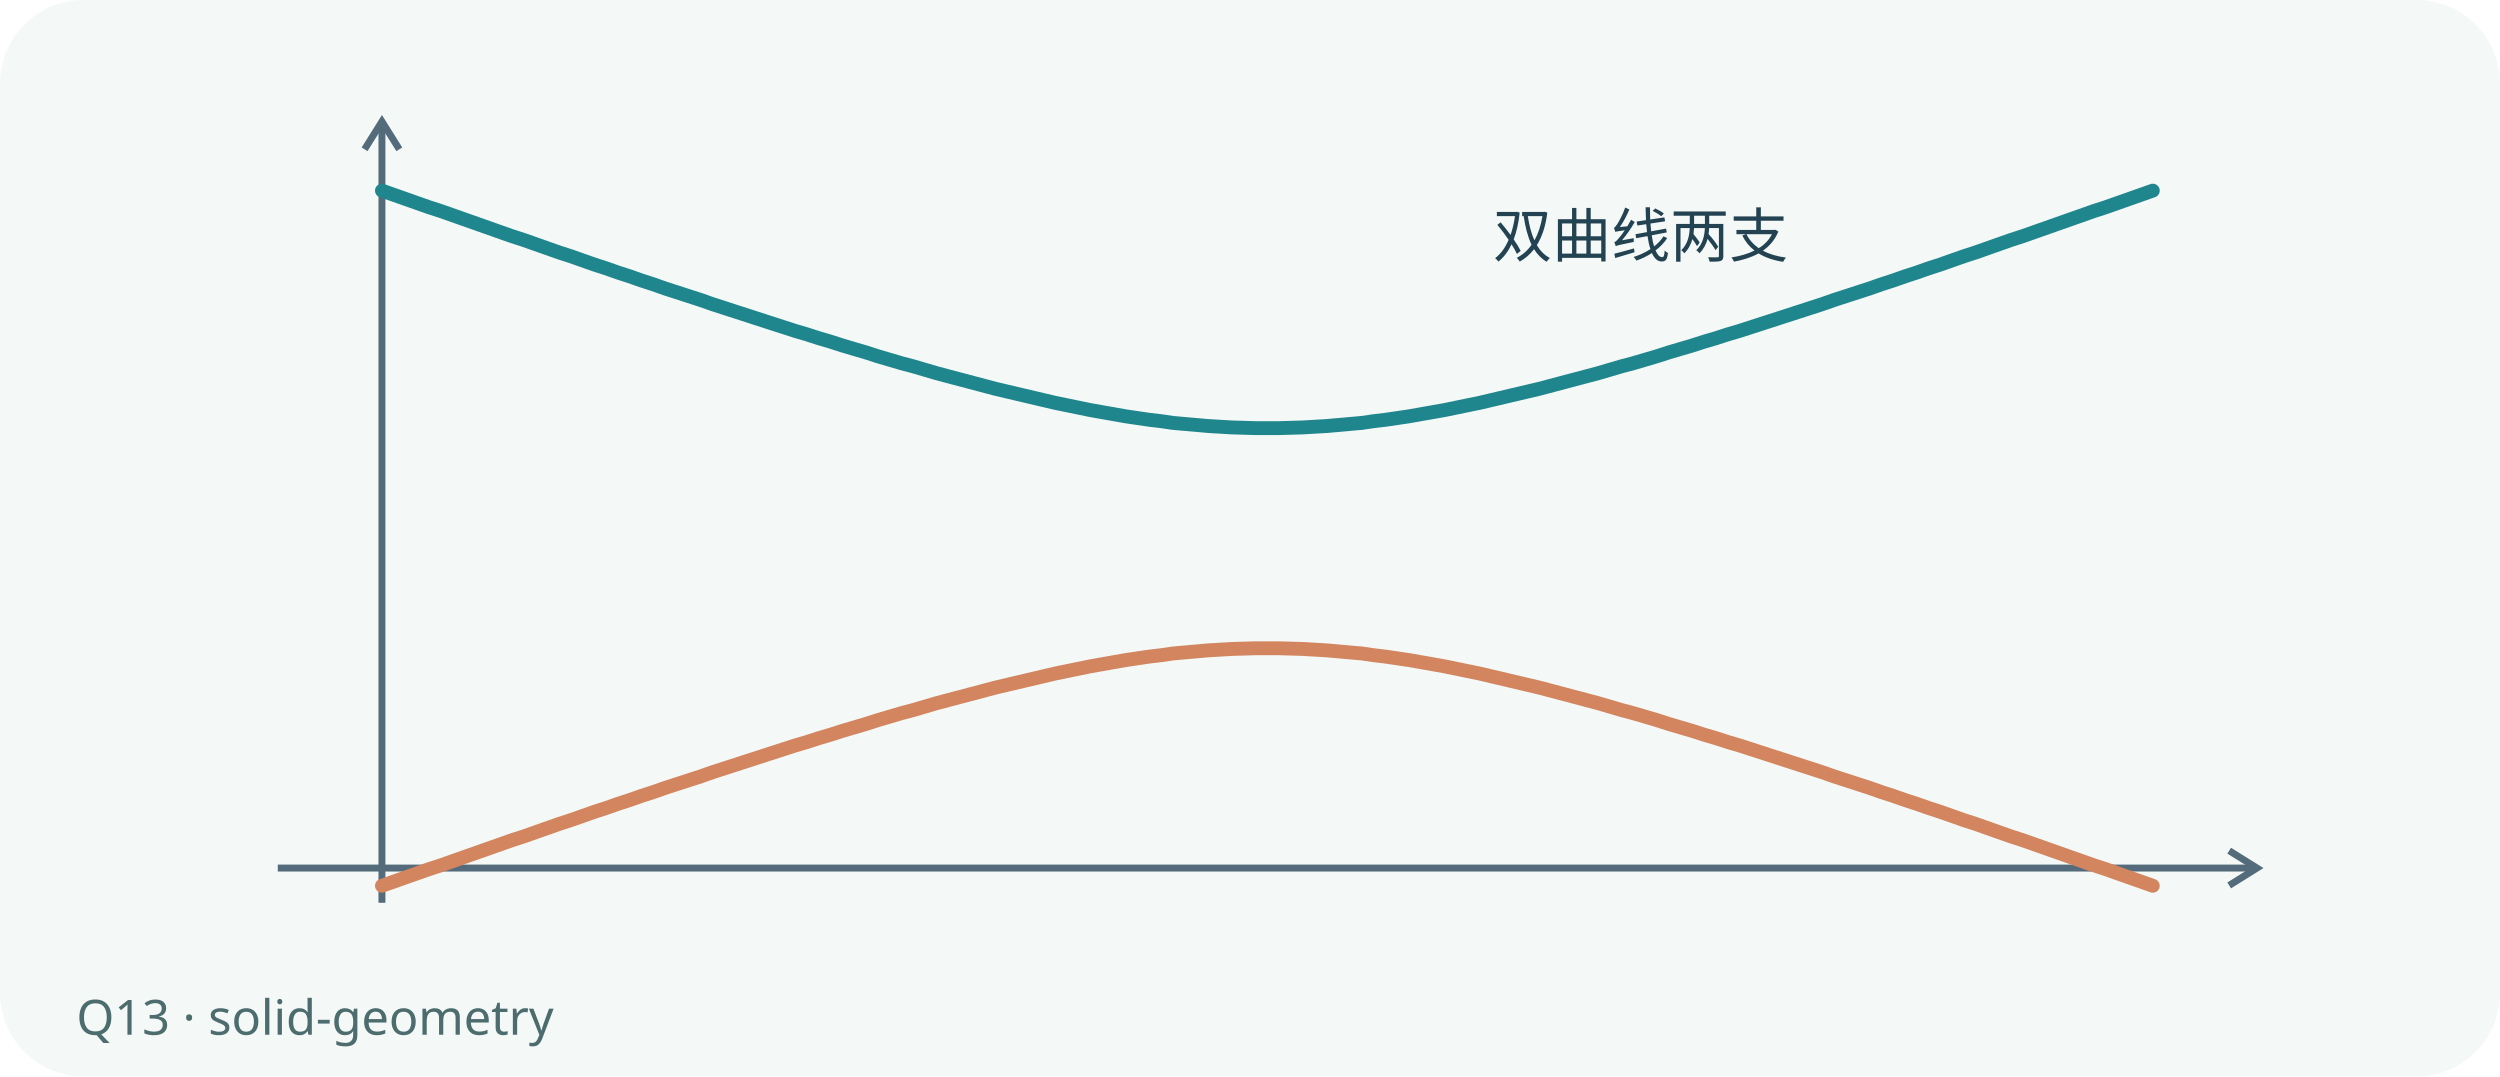
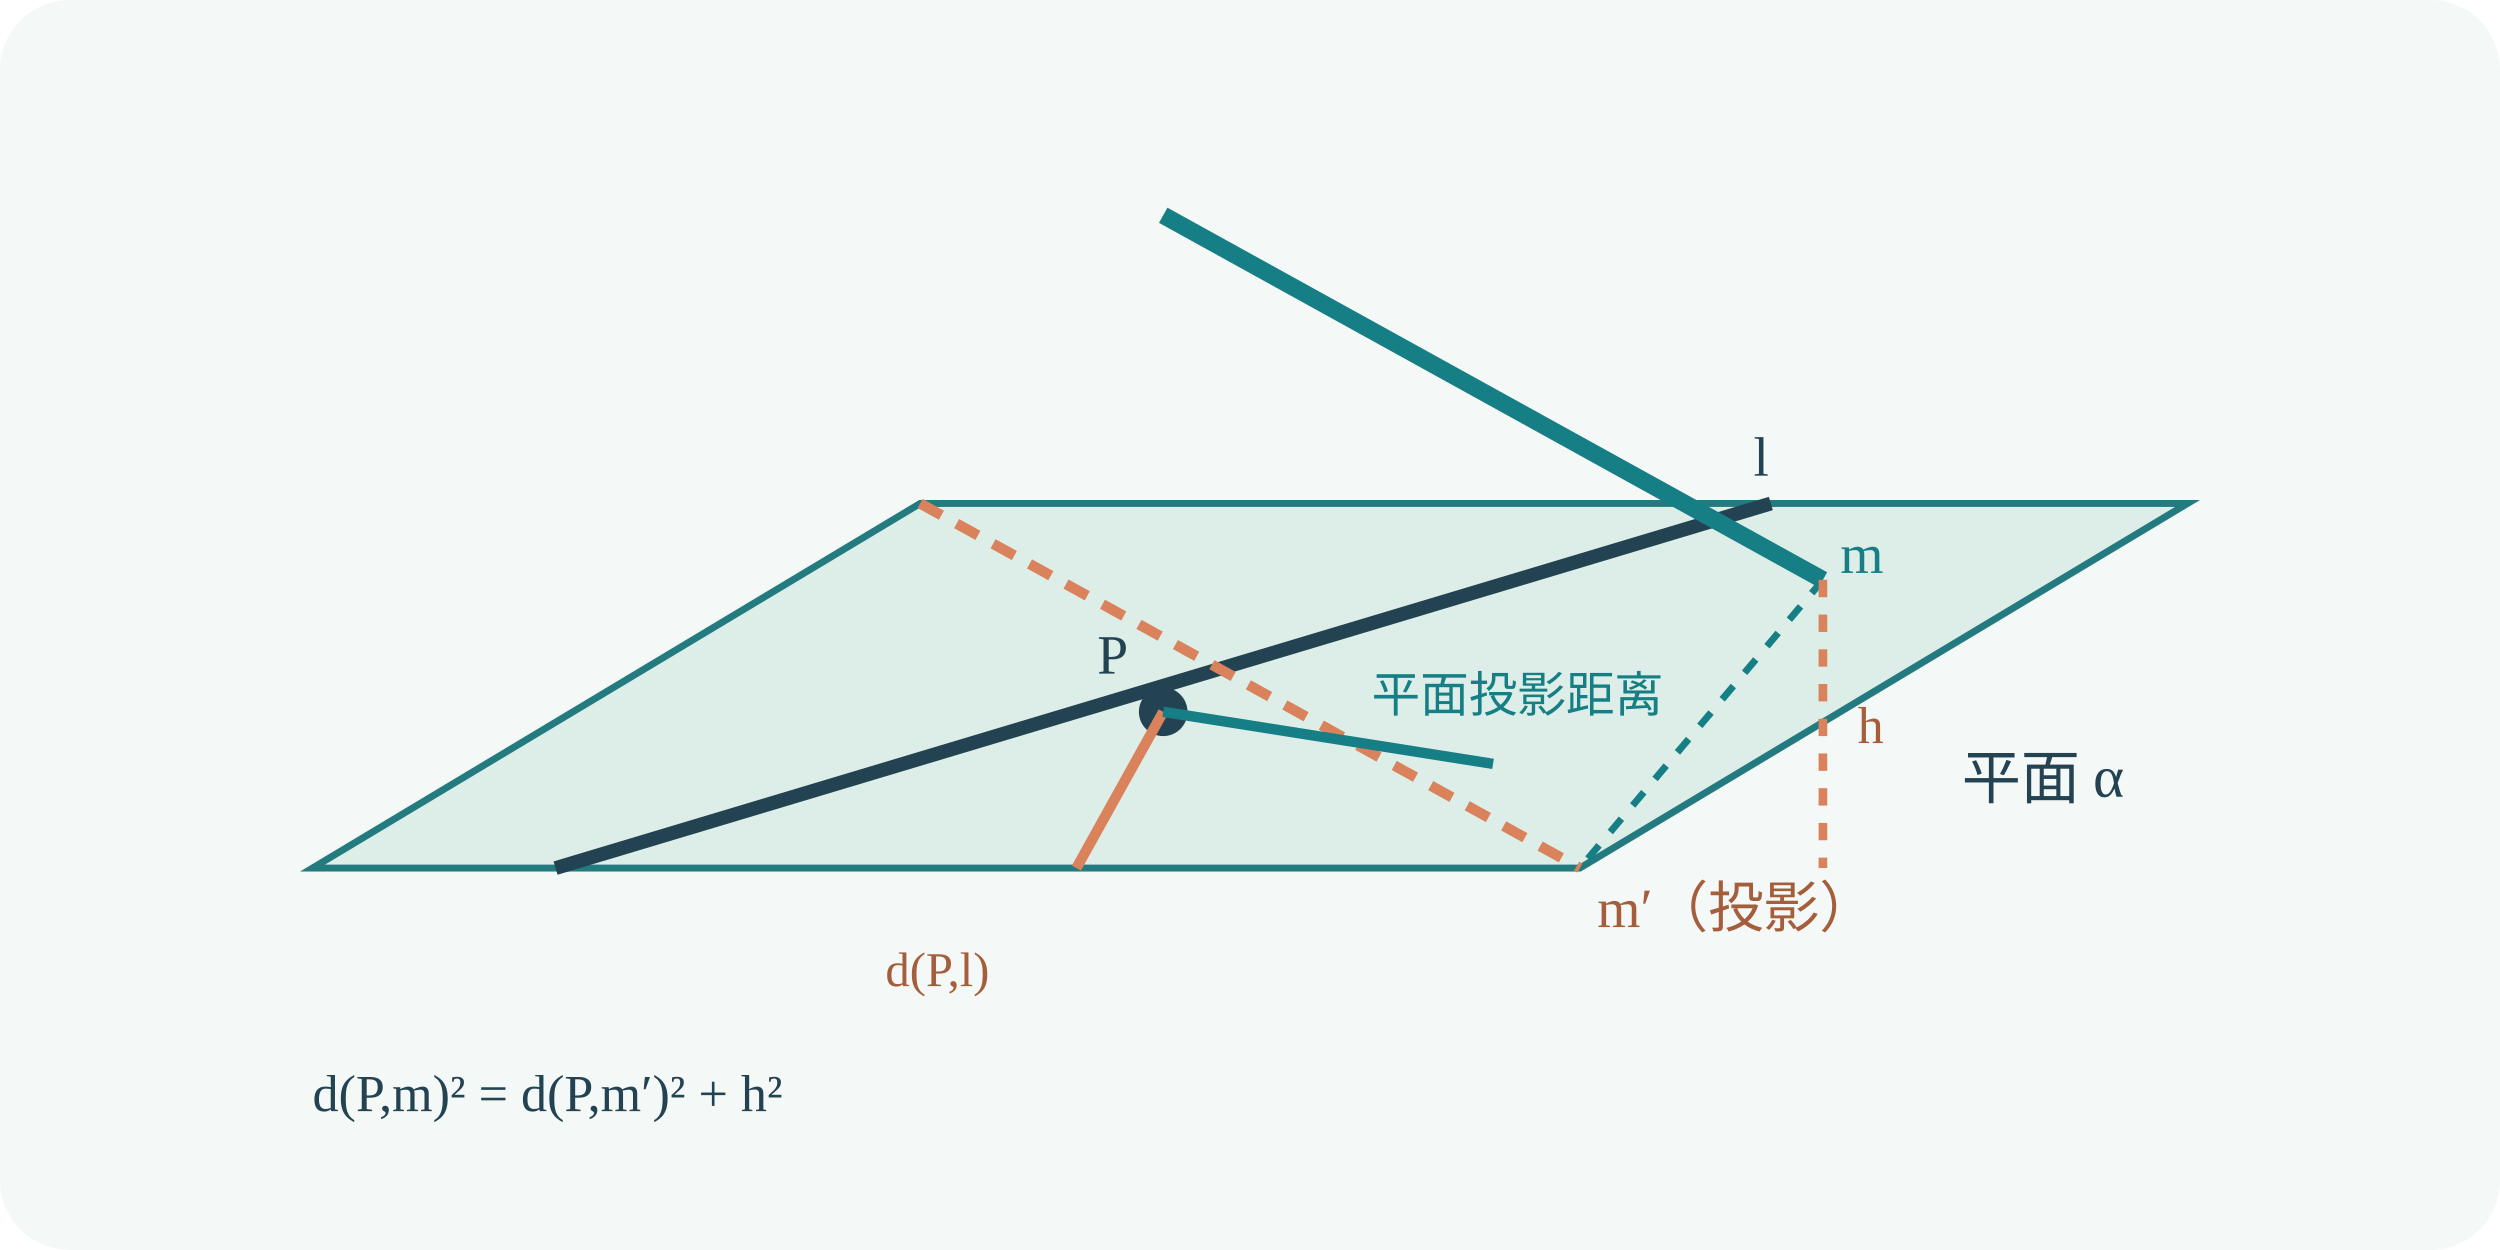
- <svg xmlns="http://www.w3.org/2000/svg" viewBox="0 0 720 310" role="img" aria-label="平面内直线距离与空间斜线距离相等形成双曲线两支">
-   <rect x="0" y="0" width="720" height="310" rx="24" fill="#f4f9f7" />
-   <path d="M80 250H650M110 260V35" stroke="#536b7b" stroke-width="2" />
-   <path d="m642 245 8 5-8 5 M105 43l5-8 5 8" fill="none" stroke="#536b7b" stroke-width="2" />
-   <path d="M110.0 54.9L113.4 56.1L116.8 57.3L120.2 58.5L123.6 59.7L127.0 60.8L130.4 62.0L133.8 63.2L137.2 64.4L140.6 65.6L144.0 66.8L147.4 68.0L150.8 69.1L154.2 70.3L157.6 71.5L161.0 72.7L164.4 73.8L167.8 75.0L171.2 76.2L174.6 77.3L178.0 78.5L181.4 79.6L184.8 80.8L188.2 81.9L191.6 83.1L195.0 84.2L198.4 85.3L201.8 86.4L205.2 87.6L208.6 88.7L212.0 89.8L215.4 90.9L218.8 92.0L222.2 93.1L225.6 94.2L229.0 95.3L232.4 96.3L235.8 97.4L239.2 98.4L242.6 99.5L246.0 100.5L249.4 101.5L252.8 102.6L256.2 103.6L259.6 104.6L263.0 105.5L266.4 106.5L269.8 107.5L273.2 108.4L276.6 109.3L280.0 110.2L283.4 111.1L286.8 112.0L290.2 112.8L293.6 113.6L297.0 114.4L300.4 115.2L303.8 116.0L307.2 116.7L310.6 117.4L314.0 118.1L317.4 118.7L320.8 119.3L324.2 119.9L327.6 120.4L331.0 120.9L334.4 121.3L337.8 121.8L341.2 122.1L344.6 122.4L348.0 122.7L351.4 122.9L354.8 123.1L358.2 123.2L361.6 123.3L365.0 123.3L368.4 123.3L371.8 123.2L375.2 123.1L378.6 122.9L382.0 122.7L385.4 122.4L388.8 122.1L392.2 121.8L395.6 121.3L399.0 120.9L402.4 120.4L405.8 119.9L409.2 119.3L412.6 118.7L416.0 118.1L419.4 117.4L422.8 116.7L426.2 116.0L429.6 115.2L433.0 114.4L436.4 113.6L439.8 112.8L443.2 112.0L446.6 111.1L450.0 110.2L453.4 109.3L456.8 108.4L460.2 107.5L463.6 106.5L467.0 105.5L470.4 104.6L473.8 103.6L477.2 102.6L480.6 101.5L484.0 100.5L487.4 99.5L490.8 98.4L494.2 97.4L497.6 96.3L501.0 95.3L504.4 94.2L507.8 93.1L511.2 92.0L514.6 90.9L518.0 89.8L521.4 88.7L524.8 87.6L528.2 86.4L531.6 85.3L535.0 84.2L538.4 83.1L541.8 81.9L545.2 80.8L548.6 79.6L552.0 78.5L555.4 77.3L558.8 76.2L562.2 75.0L565.6 73.8L569.0 72.7L572.4 71.5L575.8 70.3L579.2 69.1L582.6 68.0L586.0 66.8L589.4 65.6L592.8 64.4L596.2 63.2L599.6 62.0L603.0 60.8L606.4 59.7L609.8 58.5L613.2 57.3L616.6 56.1L620.0 54.9" fill="none" stroke="#1f868d" stroke-width="4" stroke-linecap="round" />
-   <path d="M110.0 255.1L113.4 253.9L116.8 252.7L120.2 251.5L123.6 250.3L127.0 249.2L130.4 248.0L133.8 246.8L137.2 245.6L140.6 244.4L144.0 243.2L147.4 242.0L150.8 240.9L154.2 239.7L157.6 238.5L161.0 237.3L164.4 236.2L167.8 235.0L171.2 233.8L174.6 232.7L178.0 231.5L181.4 230.4L184.8 229.2L188.2 228.1L191.6 226.9L195.0 225.8L198.4 224.7L201.8 223.6L205.2 222.4L208.6 221.3L212.0 220.2L215.4 219.1L218.8 218.0L222.2 216.9L225.6 215.8L229.0 214.7L232.4 213.7L235.8 212.6L239.2 211.6L242.6 210.5L246.0 209.5L249.4 208.5L252.8 207.4L256.2 206.4L259.6 205.4L263.0 204.5L266.4 203.5L269.8 202.5L273.2 201.6L276.6 200.7L280.0 199.8L283.4 198.9L286.8 198.0L290.2 197.2L293.6 196.4L297.0 195.6L300.4 194.8L303.8 194.0L307.2 193.3L310.6 192.6L314.0 191.9L317.4 191.3L320.8 190.7L324.2 190.1L327.6 189.6L331.0 189.1L334.4 188.7L337.8 188.2L341.2 187.9L344.6 187.6L348.0 187.3L351.4 187.1L354.8 186.9L358.2 186.8L361.6 186.7L365.0 186.7L368.4 186.7L371.8 186.8L375.2 186.9L378.6 187.1L382.0 187.3L385.4 187.6L388.8 187.9L392.2 188.2L395.6 188.7L399.0 189.1L402.4 189.6L405.8 190.1L409.2 190.7L412.6 191.3L416.0 191.9L419.4 192.6L422.8 193.3L426.2 194.0L429.6 194.8L433.0 195.6L436.4 196.4L439.8 197.2L443.2 198.0L446.6 198.9L450.0 199.8L453.4 200.7L456.8 201.6L460.2 202.5L463.6 203.5L467.0 204.5L470.4 205.4L473.8 206.4L477.2 207.4L480.6 208.5L484.0 209.5L487.4 210.5L490.8 211.6L494.2 212.6L497.6 213.7L501.0 214.7L504.4 215.8L507.8 216.9L511.2 218.0L514.6 219.1L518.0 220.2L521.4 221.3L524.8 222.4L528.2 223.6L531.6 224.7L535.0 225.8L538.4 226.9L541.8 228.1L545.2 229.2L548.6 230.4L552.0 231.5L555.4 232.7L558.8 233.8L562.2 235.0L565.6 236.2L569.0 237.3L572.4 238.5L575.8 239.7L579.2 240.9L582.6 242.0L586.0 243.2L589.4 244.4L592.8 245.6L596.2 246.8L599.6 248.0L603.0 249.2L606.4 250.3L609.8 251.5L613.2 252.7L616.6 253.9L620.0 255.1" fill="none" stroke="#d3855f" stroke-width="4" stroke-linecap="round" />
-   <text x="430" y="74" fill="#234352" font-size="17" font-family="system-ui, sans-serif">双曲线两支</text>
-   <text x="22" y="298" fill="#4d6c6e" font-size="14" font-family="system-ui,sans-serif">Q13 · solid-geometry</text>
+ <svg xmlns="http://www.w3.org/2000/svg" viewBox="0 0 720 360" role="img" aria-labelledby="q13t q13d">
+   <rect width="720" height="360" rx="20" fill="#f4f9f7" />
+   <polygon points="90,250 455,250 630,145 265,145" fill="#dceee7" stroke="#237b80" stroke-width="2" />
+   <text x="565" y="230" fill="#234352" font-size="17">平面 α</text>
+   <path d="M160 250L510 145" stroke="#234352" stroke-width="4" />
+   <text x="505" y="137" fill="#234352" font-size="16">l</text>
+   <path d="M265 145L455 250" stroke="#d9825c" stroke-width="3" stroke-dasharray="7 5" />
+   <text x="460" y="267" fill="#a45e3c" font-size="16">m′（投影）</text>
+   <path d="M335 62L525 167" stroke="#167e85" stroke-width="5" />
+   <text x="530" y="165" fill="#167e85" font-size="16">m</text>
+   <path d="M525 167L455 250" stroke="#167e85" stroke-width="2" stroke-dasharray="5 5" />
+   <path d="M525 167L525 250" stroke="#d9825c" stroke-width="2.5" stroke-dasharray="5 5" />
+   <text x="535" y="214" fill="#a45e3c" font-size="15">h</text>
+   <circle cx="335" cy="205" r="7" fill="#234352" />
+   <text x="316" y="194" fill="#234352" font-size="16">P</text>
+   <path d="M335 205L310 250" stroke="#d9825c" stroke-width="3" />
+   <path d="M335 205L430 220" stroke="#167e85" stroke-width="3" />
+   <text x="255" y="284" fill="#a45e3c" font-size="14">d(P,l)</text>
+   <text x="395" y="205" fill="#167e85" font-size="14">平面投影距离</text>
+   <text x="90" y="320" fill="#234352" font-size="15">d(P,m)² = d(P,m′)² + h²</text>
</svg>
